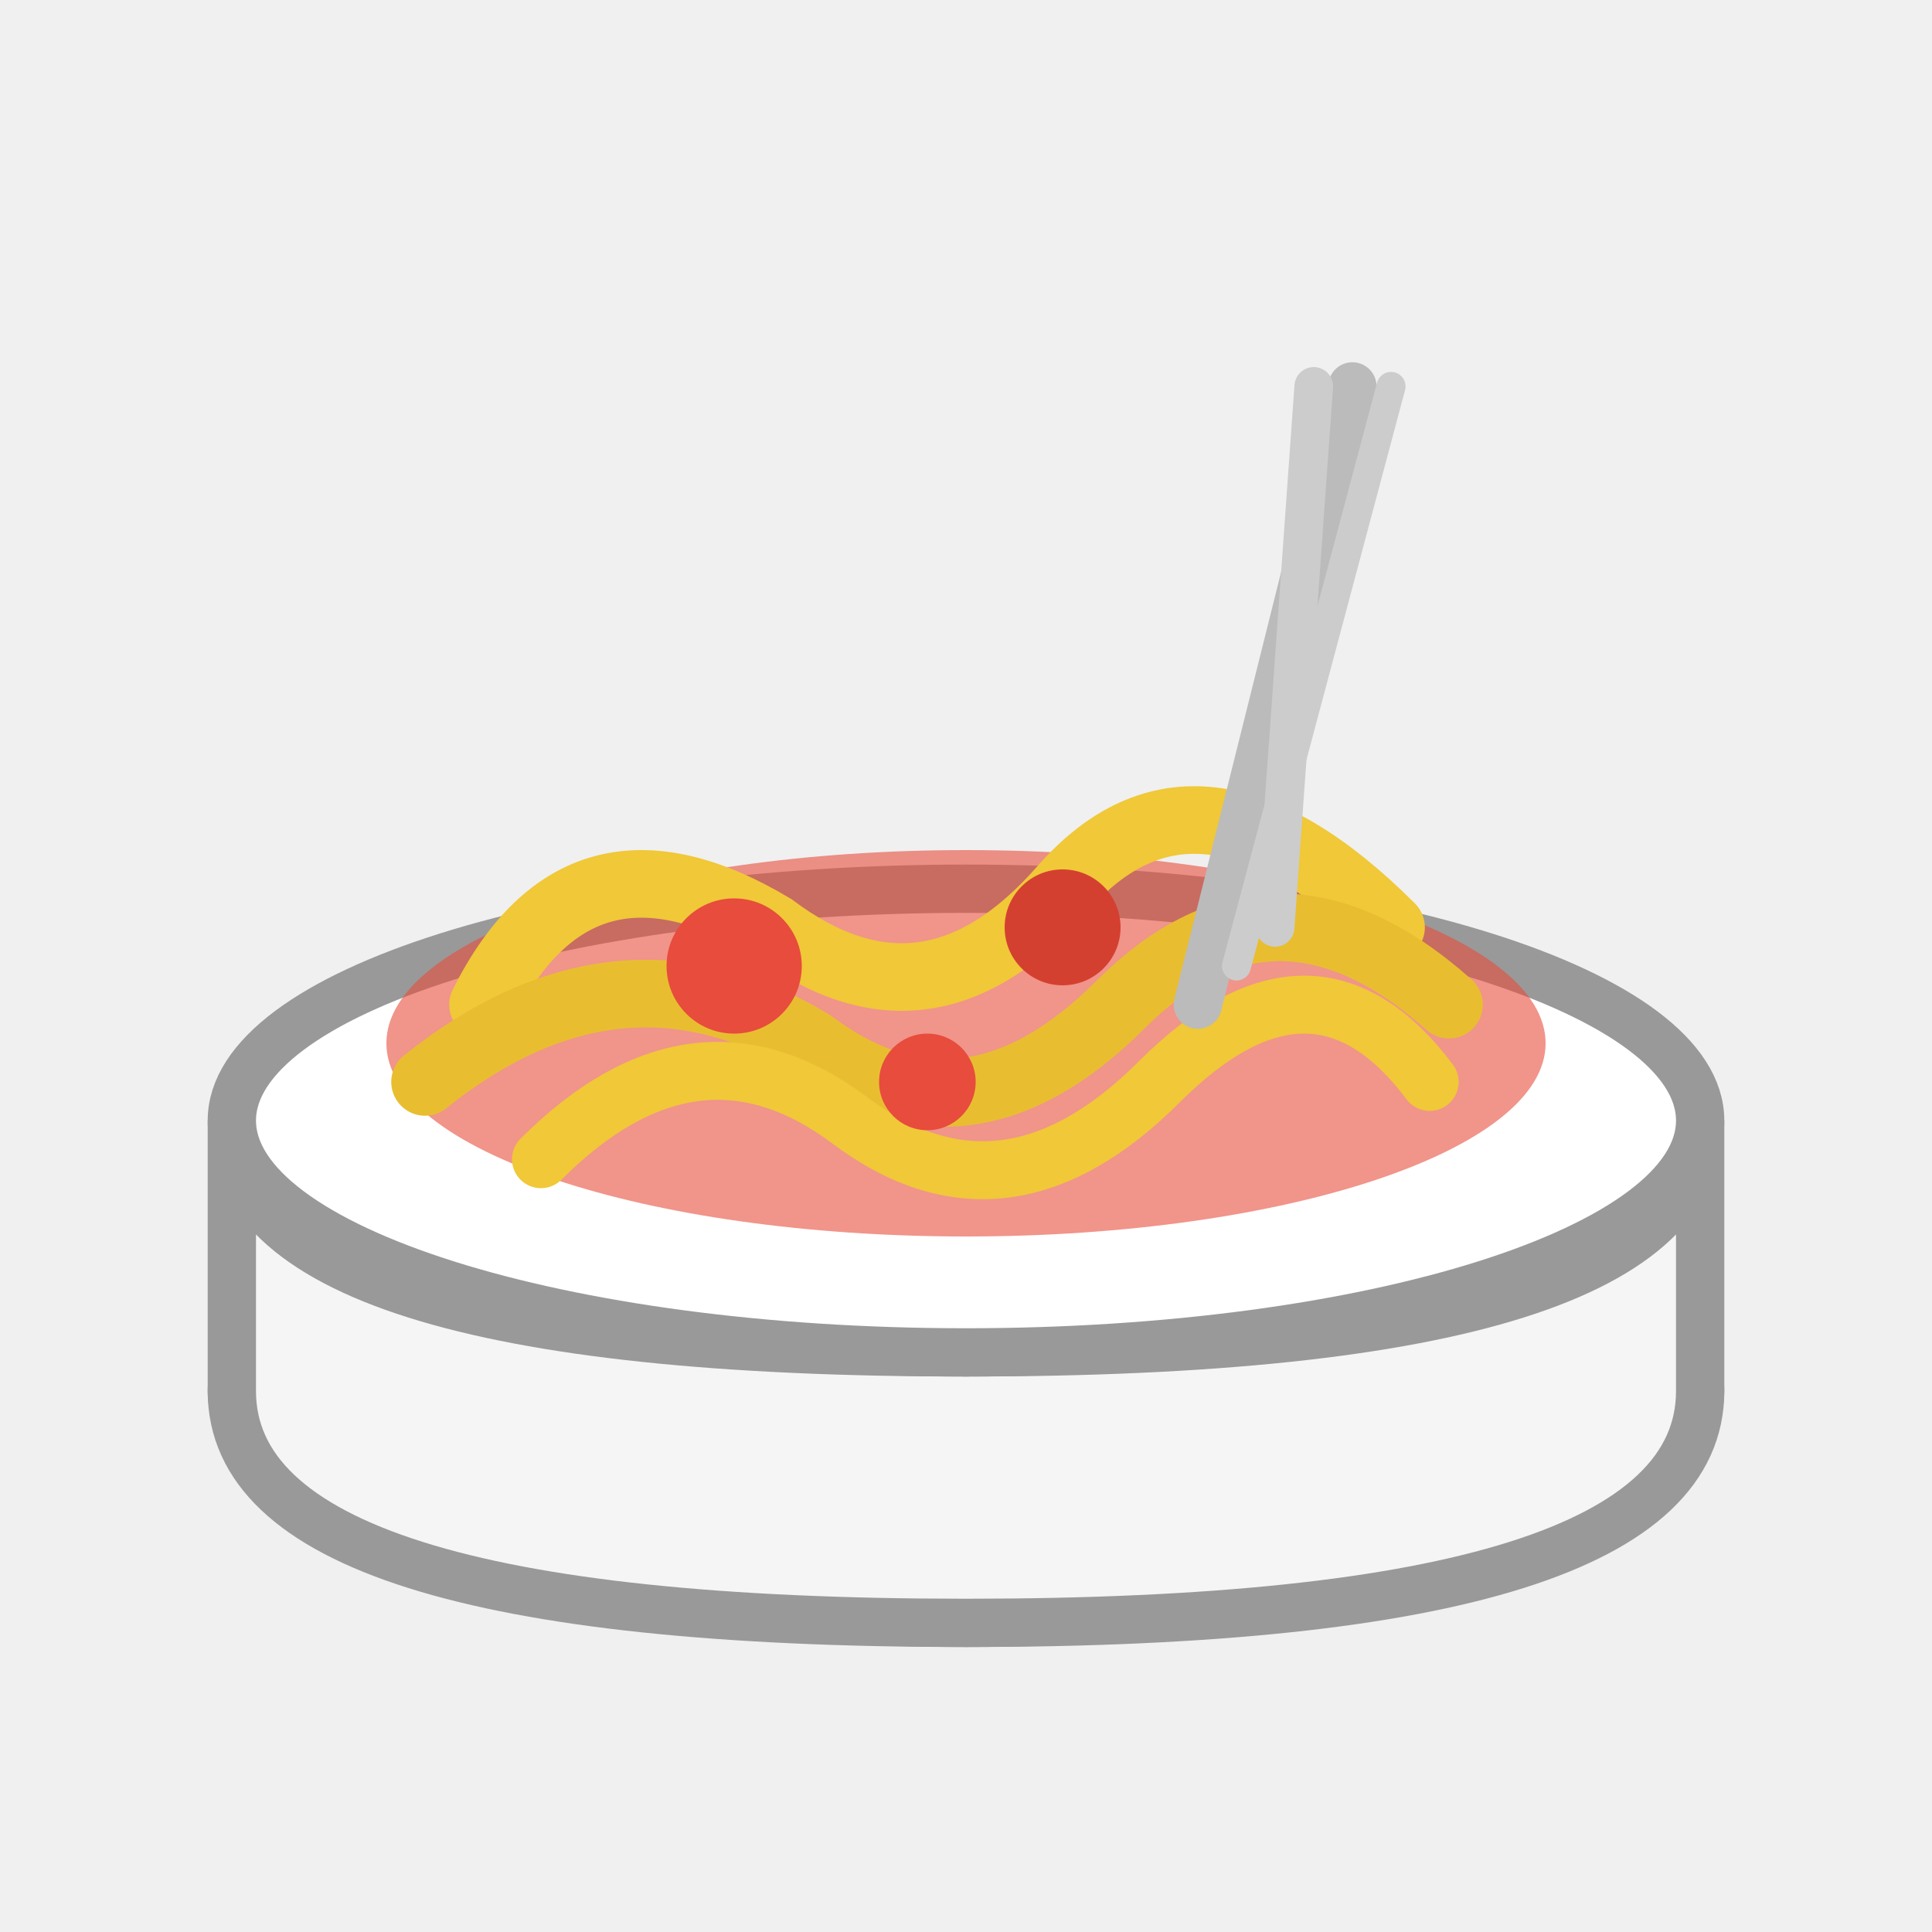
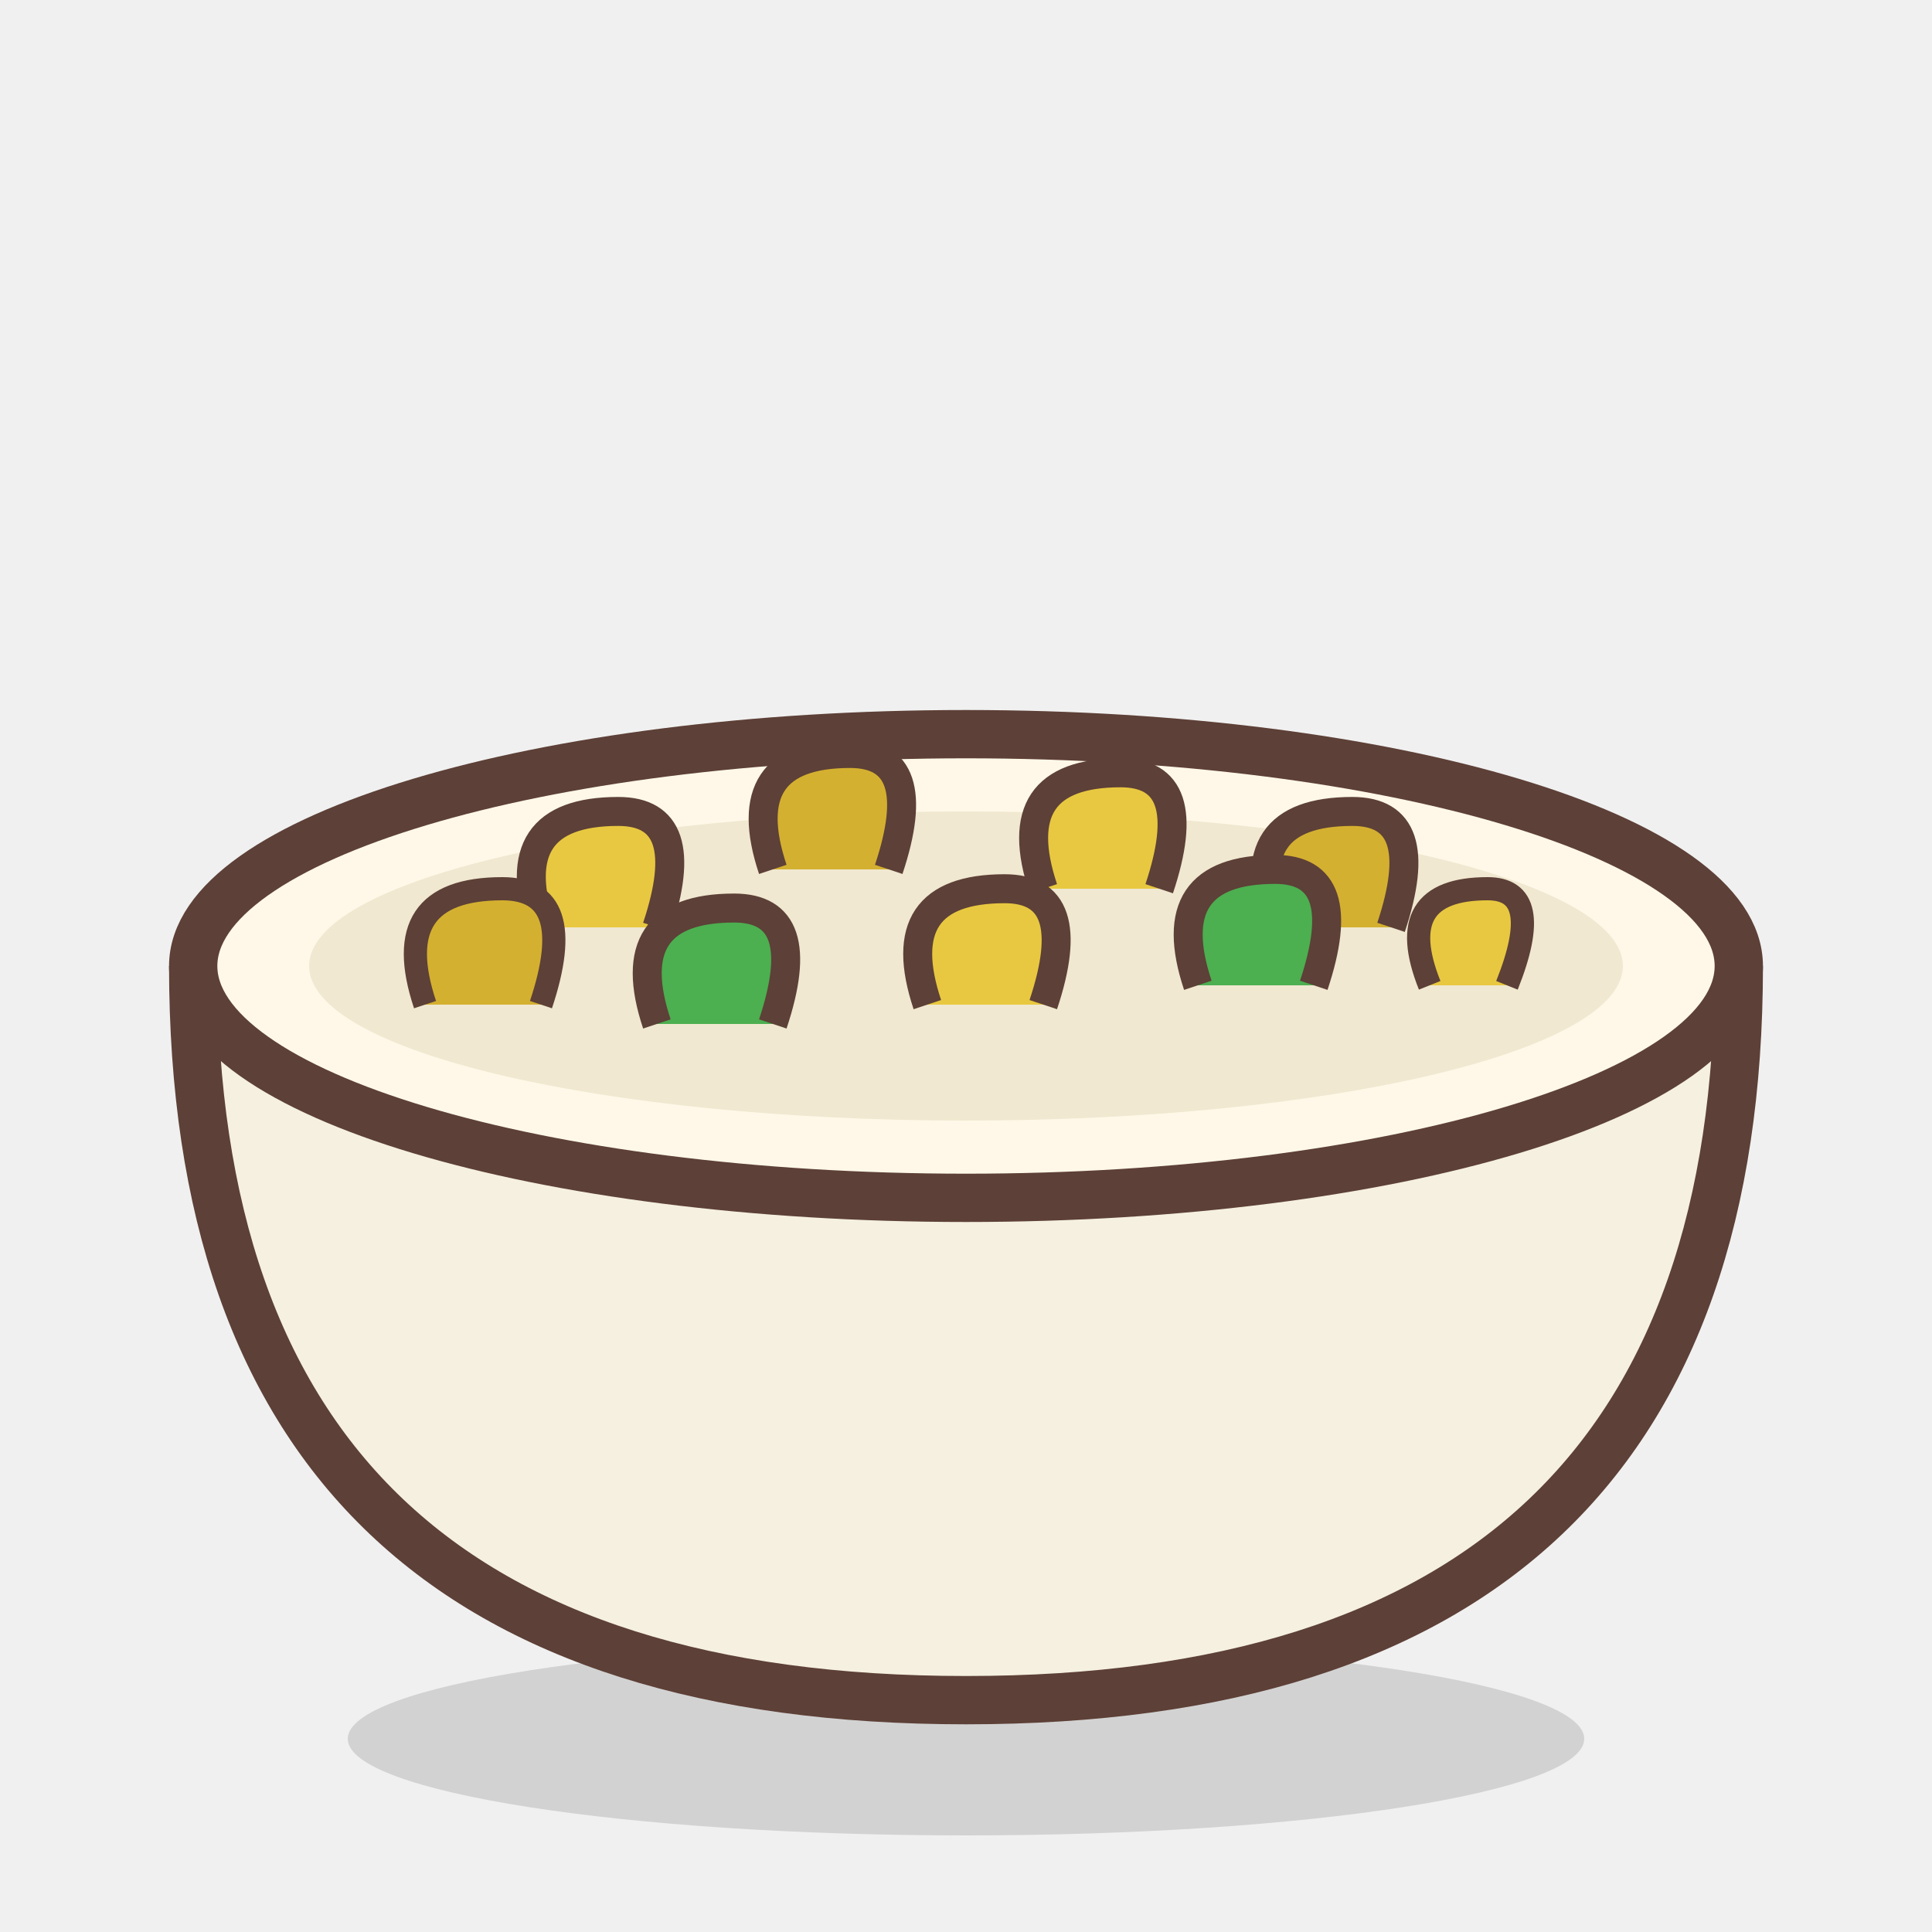
<svg xmlns="http://www.w3.org/2000/svg" viewBox="0 0 100 100">
-   <ellipse cx="50" cy="72" rx="38" ry="12" fill="#E8E8E8" stroke="#999" stroke-width="2.5" />
-   <path d="M12 58 L12 72 Q12 84 50 84 Q88 84 88 72 L88 58 Q88 70 50 70 Q12 70 12 58Z" fill="#F5F5F5" stroke="#999" stroke-width="2.5" />
-   <ellipse cx="50" cy="58" rx="38" ry="12" fill="#FFF" stroke="#999" stroke-width="2.5" />
-   <ellipse cx="50" cy="54" rx="30" ry="10" fill="#E74C3C" opacity="0.6" />
-   <path d="M25 52 Q30 42 40 48 Q48 54 55 46 Q62 38 72 48" fill="none" stroke="#F0C838" stroke-width="3.5" stroke-linecap="round" />
-   <path d="M22 56 Q32 48 42 54 Q50 60 58 52 Q66 44 75 52" fill="none" stroke="#E8BE30" stroke-width="3.5" stroke-linecap="round" />
-   <path d="M28 60 Q36 52 44 58 Q52 64 60 56 Q68 48 74 56" fill="none" stroke="#F0C838" stroke-width="3" stroke-linecap="round" />
-   <circle cx="38" cy="50" r="3.5" fill="#E74C3C" />
-   <circle cx="55" cy="48" r="3" fill="#D44030" />
-   <circle cx="48" cy="56" r="2.5" fill="#E74C3C" />
-   <line x1="70" y1="20" x2="62" y2="52" stroke="#BBB" stroke-width="2.5" stroke-linecap="round" />
-   <line x1="66" y1="48" x2="68" y2="20" stroke="#CCC" stroke-width="2" stroke-linecap="round" />
-   <line x1="72" y1="20" x2="64" y2="50" stroke="#CCC" stroke-width="1.5" stroke-linecap="round" />
+   <ellipse cx="50" cy="90" rx="32" ry="5" fill="#00000020" />
+   <path d="M10 50 Q10 88 50 88 Q90 88 90 50" fill="#F5F0E0" stroke="#5D4037" stroke-width="2.5" />
+   <ellipse cx="50" cy="50" rx="40" ry="12" fill="#FFF8E8" stroke="#5D4037" stroke-width="2.5" />
+   <ellipse cx="50" cy="50" rx="34" ry="8" fill="#F0E8D0" />
+   <path d="M28 48 Q26 42 32 42 Q36 42 34 48" fill="#E8C840" stroke="#5D4037" stroke-width="1.5" />
+   <path d="M40 45 Q38 39 44 39 Q48 39 46 45" fill="#D4B030" stroke="#5D4037" stroke-width="1.5" />
+   <path d="M54 46 Q52 40 58 40 Q62 40 60 46" fill="#E8C840" stroke="#5D4037" stroke-width="1.5" />
+   <path d="M66 48 Q64 42 70 42 Q74 42 72 48" fill="#D4B030" stroke="#5D4037" stroke-width="1.5" />
+   <path d="M34 53 Q32 47 38 47 Q42 47 40 53" fill="#4CAF50" stroke="#5D4037" stroke-width="1.5" />
+   <path d="M48 52 Q46 46 52 46 Q56 46 54 52" fill="#E8C840" stroke="#5D4037" stroke-width="1.5" />
+   <path d="M62 51 Q60 45 66 45 Q70 45 68 51" fill="#4CAF50" stroke="#5D4037" stroke-width="1.5" />
+   <path d="M22 52 Q20 46 26 46 Q30 46 28 52" fill="#D4B030" stroke="#5D4037" stroke-width="1.2" />
+   <path d="M74 51 Q72 46 77 46 Q80 46 78 51" fill="#E8C840" stroke="#5D4037" stroke-width="1.2" />
</svg>
